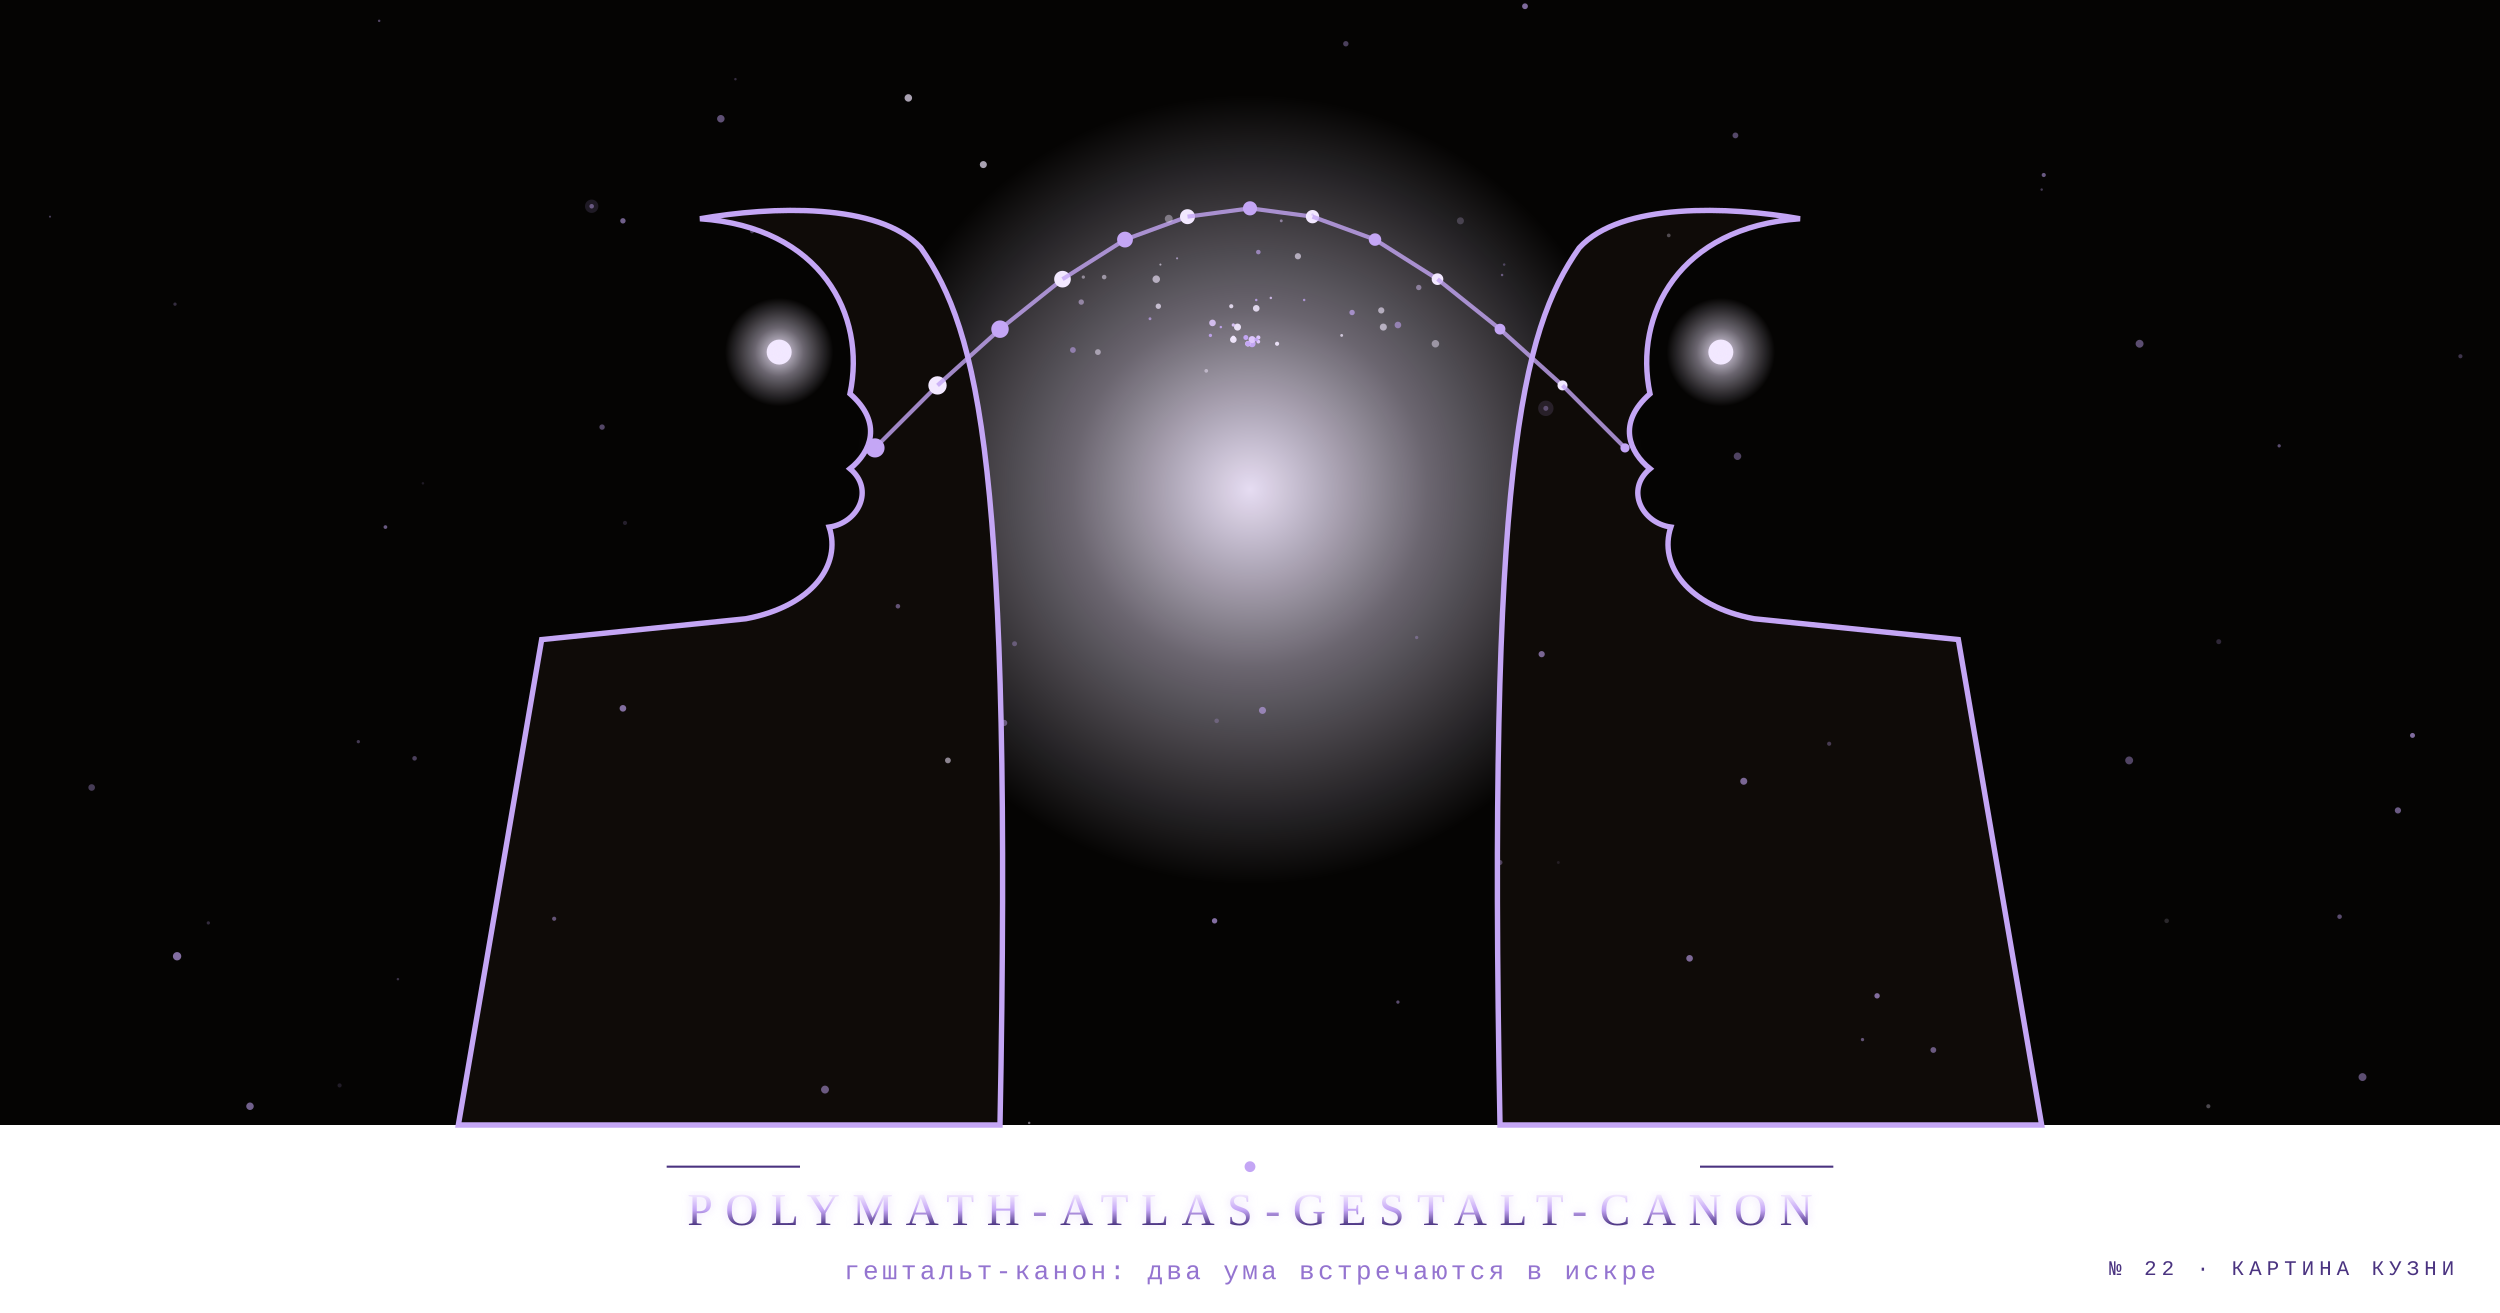
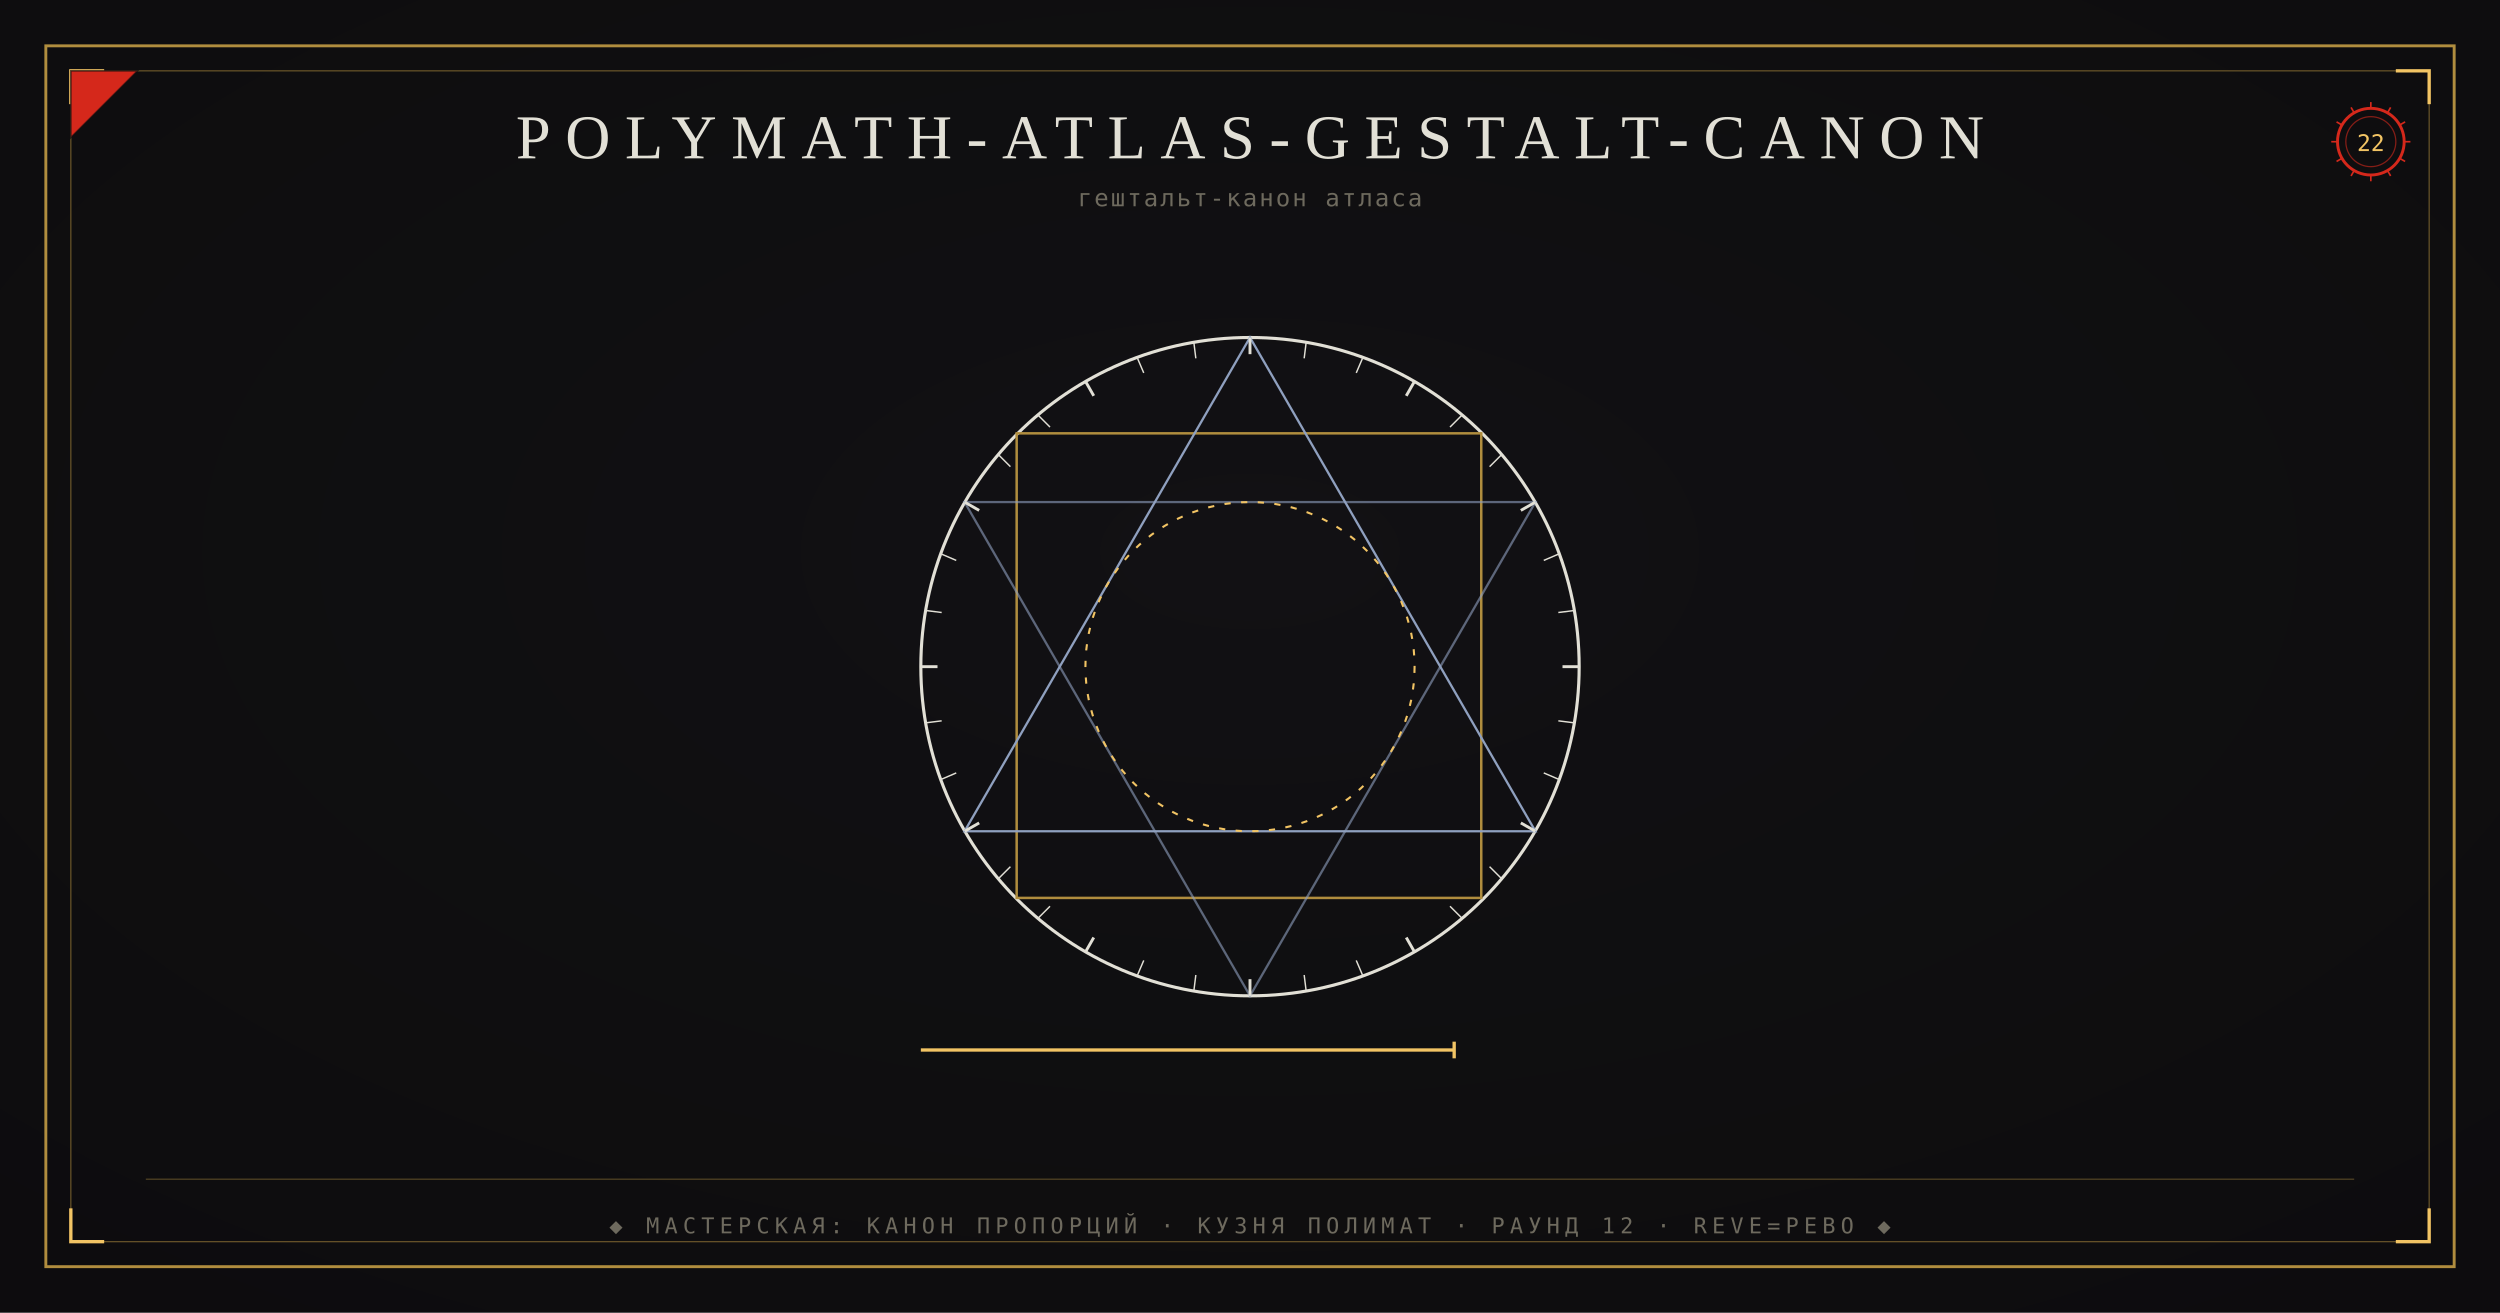
- <svg xmlns="http://www.w3.org/2000/svg" viewBox="0 0 1200 630" width="1200" height="630" role="img">
-   <defs>
-     <linearGradient id="bg" x1="0" y1="0" x2="0" y2="1">
-       <stop offset="0" stop-color="#030202" />
-       <stop offset=".55" stop-color="#0A0705" />
-       <stop offset="1" stop-color="#060403" />
-     </linearGradient>
-     <radialGradient id="vig" cx=".5" cy=".46" r=".75">
-       <stop offset=".55" stop-color="#000" stop-opacity="0" />
-       <stop offset="1" stop-color="#000" stop-opacity=".82" />
-     </radialGradient>
-   </defs>
-   <rect width="1200" height="540" fill="url(#bg)" />
-   <defs>
-     <radialGradient id="br">
-       <stop offset="0" stop-color="#F2E8FF" stop-opacity="0.95" />
-       <stop offset=".45" stop-color="#F2E8FF" stop-opacity="0.43" />
-       <stop offset="1" stop-color="#F2E8FF" stop-opacity="0" />
-     </radialGradient>
-     <radialGradient id="gl">
-       <stop offset="0" stop-color="#C4A6F5" stop-opacity="0.55" />
-       <stop offset=".45" stop-color="#C4A6F5" stop-opacity="0.25" />
-       <stop offset="1" stop-color="#C4A6F5" stop-opacity="0" />
-     </radialGradient>
-   </defs>
-   <rect width="1200" height="540" fill="#050403" />
-   <circle cx="600.0" cy="235.0" r="190.0" fill="url(#br)" />
-   <path d="M336 105 C 394 109 416 151 408 189 C 424 203 418 217 408 225 C 420 235 412 251 398 253 C 404 271 390 291 358 297 L260 307 L220 540 L480 540 C 486 225 470 159 442 119 C 422 97 370 99 336 105 Z" fill="#0F0B08" stroke="#C4A6F5" stroke-width="2.6" />
-   <circle cx="374" cy="169" r="6" fill="#F2E8FF" />
-   <circle cx="374.0" cy="169.0" r="26.0" fill="url(#br)" />
-   <path d="M864 105 C 806 109 784 151 792 189 C 776 203 782 217 792 225 C 780 235 788 251 802 253 C 796 271 810 291 842 297 L940 307 L980 540 L720 540 C 714 225 730 159 758 119 C 778 97 830 99 864 105 Z" fill="#0F0B08" stroke="#C4A6F5" stroke-width="2.6" />
-   <circle cx="826" cy="169" r="6" fill="#F2E8FF" />
-   <circle cx="826.0" cy="169.0" r="26.0" fill="url(#br)" />
-   <circle cx="420" cy="215" r="4.6" fill="#C4A6F5" />
-   <line x1="420" y1="215" x2="450" y2="185" stroke="#C4A6F5" stroke-width="2" opacity=".8" />
-   <circle cx="450" cy="185" r="4.4" fill="#F2E8FF" />
-   <line x1="450" y1="185" x2="480" y2="158" stroke="#C4A6F5" stroke-width="2" opacity=".8" />
-   <circle cx="480" cy="158" r="4.2" fill="#C4A6F5" />
-   <line x1="480" y1="158" x2="510" y2="134" stroke="#C4A6F5" stroke-width="2" opacity=".8" />
-   <circle cx="510" cy="134" r="4.0" fill="#F2E8FF" />
-   <line x1="510" y1="134" x2="540" y2="115" stroke="#C4A6F5" stroke-width="2" opacity=".8" />
-   <circle cx="540" cy="115" r="3.8" fill="#C4A6F5" />
-   <line x1="540" y1="115" x2="570" y2="104" stroke="#C4A6F5" stroke-width="2" opacity=".8" />
-   <circle cx="570" cy="104" r="3.6" fill="#F2E8FF" />
-   <line x1="570" y1="104" x2="600" y2="100" stroke="#C4A6F5" stroke-width="2" opacity=".8" />
-   <circle cx="600" cy="100" r="3.4" fill="#C4A6F5" />
-   <line x1="600" y1="100" x2="630" y2="104" stroke="#C4A6F5" stroke-width="2" opacity=".8" />
-   <circle cx="630" cy="104" r="3.2" fill="#F2E8FF" />
-   <line x1="630" y1="104" x2="660" y2="115" stroke="#C4A6F5" stroke-width="2" opacity=".8" />
-   <circle cx="660" cy="115" r="3.0" fill="#C4A6F5" />
-   <line x1="660" y1="115" x2="690" y2="134" stroke="#C4A6F5" stroke-width="2" opacity=".8" />
-   <circle cx="690" cy="134" r="2.8" fill="#F2E8FF" />
-   <line x1="690" y1="134" x2="720" y2="158" stroke="#C4A6F5" stroke-width="2" opacity=".8" />
-   <circle cx="720" cy="158" r="2.6" fill="#C4A6F5" />
-   <line x1="720" y1="158" x2="750" y2="185" stroke="#C4A6F5" stroke-width="2" opacity=".8" />
-   <circle cx="750" cy="185" r="2.4" fill="#F2E8FF" />
-   <line x1="750" y1="185" x2="780" y2="215" stroke="#C4A6F5" stroke-width="2" opacity=".8" />
-   <circle cx="780" cy="215" r="2.2" fill="#C4A6F5" />
-   <circle cx="594" cy="157" r="1.7" fill="#F2E8FF" opacity="0.93" />
-   <circle cx="689" cy="165" r="1.8" fill="#F2E8FF" opacity="0.47" />
-   <circle cx="582" cy="155" r="1.6" fill="#E0C8FF" opacity="0.87" />
-   <circle cx="591" cy="147" r="1.0" fill="#F2E8FF" opacity="0.84" />
-   <circle cx="581" cy="161" r="0.8" fill="#C4A6F5" opacity="0.88" />
-   <circle cx="552" cy="153" r="0.7" fill="#C4A6F5" opacity="0.69" />
-   <circle cx="615" cy="106" r="0.7" fill="#E0C8FF" opacity="0.50" />
-   <circle cx="604" cy="121" r="1.1" fill="#C4A6F5" opacity="0.63" />
-   <circle cx="644" cy="161" r="0.7" fill="#F2E8FF" opacity="0.73" />
-   <circle cx="556" cy="147" r="1.3" fill="#F2E8FF" opacity="0.70" />
-   <circle cx="601" cy="165" r="1.7" fill="#C4A6F5" opacity="0.99" />
-   <circle cx="604" cy="164" r="0.9" fill="#E0C8FF" opacity="0.97" />
-   <circle cx="671" cy="156" r="1.6" fill="#C4A6F5" opacity="0.57" />
-   <circle cx="603" cy="144" r="0.6" fill="#C4A6F5" opacity="0.83" />
-   <circle cx="649" cy="150" r="1.3" fill="#C4A6F5" opacity="0.69" />
-   <circle cx="557" cy="127" r="0.5" fill="#F2E8FF" opacity="0.60" />
-   <circle cx="599" cy="165" r="1.3" fill="#F2E8FF" opacity="0.99" />
-   <circle cx="592" cy="162" r="0.9" fill="#F2E8FF" opacity="0.94" />
-   <circle cx="663" cy="149" r="1.5" fill="#F2E8FF" opacity="0.60" />
-   <circle cx="610" cy="143" r="0.6" fill="#E0C8FF" opacity="0.81" />
-   <circle cx="586" cy="157" r="0.6" fill="#C4A6F5" opacity="0.89" />
-   <circle cx="701" cy="106" r="1.7" fill="#E0C8FF" opacity="0.22" />
-   <circle cx="592" cy="156" r="0.8" fill="#E0C8FF" opacity="0.91" />
-   <circle cx="601" cy="163" r="1.7" fill="#E0C8FF" opacity="0.98" />
-   <circle cx="599" cy="165" r="1.3" fill="#C4A6F5" opacity="0.99" />
-   <circle cx="603" cy="148" r="1.6" fill="#F2E8FF" opacity="0.86" />
-   <circle cx="592" cy="163" r="1.6" fill="#F2E8FF" opacity="0.95" />
-   <circle cx="630" cy="103" r="0.6" fill="#C4A6F5" opacity="0.45" />
-   <circle cx="565" cy="124" r="0.5" fill="#E0C8FF" opacity="0.60" />
-   <circle cx="626" cy="144" r="0.6" fill="#C4A6F5" opacity="0.76" />
-   <circle cx="664" cy="157" r="1.7" fill="#F2E8FF" opacity="0.61" />
-   <circle cx="623" cy="123" r="1.5" fill="#F2E8FF" opacity="0.62" />
-   <circle cx="519" cy="145" r="1.3" fill="#E0C8FF" opacity="0.49" />
-   <circle cx="598" cy="162" r="1.2" fill="#C4A6F5" opacity="0.98" />
-   <circle cx="604" cy="162" r="1.0" fill="#E0C8FF" opacity="0.97" />
-   <circle cx="603" cy="163" r="0.9" fill="#C4A6F5" opacity="0.97" />
-   <circle cx="681" cy="138" r="1.3" fill="#E0C8FF" opacity="0.47" />
-   <circle cx="555" cy="134" r="1.8" fill="#F2E8FF" opacity="0.63" />
-   <circle cx="530" cy="133" r="1.1" fill="#F2E8FF" opacity="0.51" />
-   <circle cx="613" cy="165" r="1.0" fill="#F2E8FF" opacity="0.92" />
-   <circle cx="284" cy="99" r="3.2" fill="#C4A6F5" opacity=".14" />
-   <circle cx="284" cy="99" r="1.1" fill="#C4A6F5" opacity="0.45" />
-   <circle cx="833" cy="65" r="1.4" fill="#C4A6F5" opacity="0.42" />
-   <circle cx="520" cy="133" r="0.8" fill="#F2E8FF" opacity="0.46" />
-   <circle cx="100" cy="443" r="0.8" fill="#C4A6F5" opacity="0.24" />
-   <circle cx="579" cy="178" r="0.9" fill="#F2E8FF" opacity="0.48" />
-   <circle cx="837" cy="375" r="1.7" fill="#C4A6F5" opacity="0.59" />
-   <circle cx="680" cy="306" r="0.8" fill="#C4A6F5" opacity="0.31" />
-   <circle cx="1022" cy="365" r="1.9" fill="#C4A6F5" opacity="0.40" />
-   <circle cx="172" cy="356" r="0.8" fill="#C4A6F5" opacity="0.33" />
-   <circle cx="431" cy="291" r="1.1" fill="#C4A6F5" opacity="0.46" />
-   <circle cx="646" cy="21" r="1.3" fill="#C4A6F5" opacity="0.37" />
-   <circle cx="748" cy="414" r="0.7" fill="#C4A6F5" opacity="0.12" />
-   <circle cx="199" cy="364" r="1.1" fill="#C4A6F5" opacity="0.37" />
-   <circle cx="742" cy="196" r="3.7" fill="#C4A6F5" opacity=".14" />
-   <circle cx="742" cy="196" r="1.2" fill="#C4A6F5" opacity="0.35" />
-   <circle cx="527" cy="169" r="1.4" fill="#F2E8FF" opacity="0.51" />
-   <circle cx="1094" cy="214" r="0.8" fill="#C4A6F5" opacity="0.45" />
-   <circle cx="583" cy="442" r="1.3" fill="#C4A6F5" opacity="0.66" />
-   <circle cx="928" cy="504" r="1.4" fill="#C4A6F5" opacity="0.51" />
-   <circle cx="901" cy="478" r="1.3" fill="#C4A6F5" opacity="0.63" />
-   <circle cx="191" cy="470" r="0.6" fill="#C4A6F5" opacity="0.28" />
-   <circle cx="671" cy="481" r="0.8" fill="#C4A6F5" opacity="0.44" />
-   <circle cx="396" cy="523" r="1.9" fill="#C4A6F5" opacity="0.51" />
-   <circle cx="289" cy="205" r="1.3" fill="#C4A6F5" opacity="0.41" />
-   <circle cx="472" cy="79" r="1.7" fill="#F2E8FF" opacity="0.69" />
-   <circle cx="878" cy="357" r="1.0" fill="#C4A6F5" opacity="0.31" />
-   <circle cx="353" cy="38" r="0.6" fill="#C4A6F5" opacity="0.25" />
-   <circle cx="163" cy="521" r="1.0" fill="#C4A6F5" opacity="0.15" />
-   <circle cx="1027" cy="165" r="1.9" fill="#C4A6F5" opacity="0.45" />
-   <circle cx="722" cy="127" r="0.6" fill="#C4A6F5" opacity="0.30" />
-   <circle cx="300" cy="251" r="1.0" fill="#C4A6F5" opacity="0.17" />
-   <circle cx="721" cy="132" r="0.6" fill="#C4A6F5" opacity="0.44" />
-   <circle cx="84" cy="146" r="0.8" fill="#C4A6F5" opacity="0.25" />
-   <circle cx="85" cy="459" r="2.0" fill="#C4A6F5" opacity="0.66" />
-   <circle cx="24" cy="104" r="0.5" fill="#C4A6F5" opacity="0.36" />
-   <circle cx="1060" cy="531" r="1.0" fill="#F2E8FF" opacity="0.30" />
-   <circle cx="299" cy="106" r="1.3" fill="#C4A6F5" opacity="0.56" />
-   <circle cx="436" cy="47" r="1.8" fill="#F2E8FF" opacity="0.69" />
-   <circle cx="740" cy="314" r="1.5" fill="#C4A6F5" opacity="0.59" />
-   <circle cx="1134" cy="517" r="1.9" fill="#C4A6F5" opacity="0.46" />
-   <circle cx="120" cy="531" r="1.8" fill="#C4A6F5" opacity="0.57" />
-   <circle cx="515" cy="168" r="1.4" fill="#C4A6F5" opacity="0.54" />
-   <circle cx="1040" cy="442" r="1.1" fill="#F2E8FF" opacity="0.16" />
-   <circle cx="494" cy="539" r="0.6" fill="#F2E8FF" opacity="0.46" />
-   <circle cx="894" cy="499" r="0.8" fill="#C4A6F5" opacity="0.47" />
-   <circle cx="44" cy="378" r="1.6" fill="#C4A6F5" opacity="0.34" />
-   <circle cx="455" cy="365" r="1.4" fill="#F2E8FF" opacity="0.55" />
-   <circle cx="346" cy="57" r="1.8" fill="#C4A6F5" opacity="0.47" />
-   <circle cx="561" cy="105" r="1.9" fill="#F2E8FF" opacity="0.39" />
-   <circle cx="811" cy="460" r="1.6" fill="#C4A6F5" opacity="0.60" />
-   <circle cx="1123" cy="440" r="1.1" fill="#C4A6F5" opacity="0.44" />
-   <circle cx="482" cy="347" r="1.5" fill="#C4A6F5" opacity="0.45" />
-   <circle cx="980" cy="91" r="0.6" fill="#C4A6F5" opacity="0.33" />
-   <circle cx="299" cy="340" r="1.6" fill="#C4A6F5" opacity="0.64" />
-   <circle cx="487" cy="309" r="1.2" fill="#C4A6F5" opacity="0.33" />
-   <circle cx="801" cy="113" r="0.9" fill="#F2E8FF" opacity="0.29" />
-   <circle cx="584" cy="346" r="1.1" fill="#C4A6F5" opacity="0.26" />
-   <circle cx="203" cy="232" r="0.6" fill="#C4A6F5" opacity="0.14" />
-   <circle cx="834" cy="219" r="1.8" fill="#C4A6F5" opacity="0.39" />
-   <circle cx="1151" cy="389" r="1.5" fill="#C4A6F5" opacity="0.53" />
-   <circle cx="361" cy="111" r="1.0" fill="#C4A6F5" opacity="0.34" />
-   <circle cx="606" cy="341" r="1.7" fill="#C4A6F5" opacity="0.59" />
-   <circle cx="1181" cy="171" r="1.0" fill="#C4A6F5" opacity="0.30" />
-   <circle cx="182" cy="10" r="0.6" fill="#C4A6F5" opacity="0.40" />
-   <circle cx="981" cy="84" r="1.0" fill="#C4A6F5" opacity="0.52" />
-   <circle cx="266" cy="441" r="1.0" fill="#C4A6F5" opacity="0.47" />
-   <circle cx="185" cy="253" r="0.9" fill="#C4A6F5" opacity="0.52" />
-   <circle cx="1158" cy="353" r="1.2" fill="#C4A6F5" opacity="0.64" />
-   <circle cx="732" cy="3" r="1.4" fill="#C4A6F5" opacity="0.63" />
-   <circle cx="1065" cy="308" r="1.2" fill="#C4A6F5" opacity="0.22" />
-   <circle cx="720" cy="414" r="1.2" fill="#C4A6F5" opacity="0.34" />
-   <linearGradient id="gtxt" x1="0" y1="0" x2="0" y2="1">
-     <stop offset="0" stop-color="#F2E8FF" />
-     <stop offset=".5" stop-color="#C4A6F5" />
-     <stop offset="1" stop-color="#4A3380" />
-   </linearGradient>
-   <filter id="soft">
-     <feGaussianBlur stdDeviation="2.2" />
-   </filter>
-   <line x1="320" y1="560" x2="384" y2="560" stroke="#4A3380" stroke-width="1" />
-   <circle cx="600" cy="560" r="2.6" fill="#C4A6F5" />
-   <line x1="816" y1="560" x2="880" y2="560" stroke="#4A3380" stroke-width="1" />
-   <text x="600.0" y="588" text-anchor="middle" font-family="Georgia,'Times New Roman',serif" font-size="22" letter-spacing="6" fill="#C4A6F5" opacity=".38" filter="url(#soft)">POLYMATH-ATLAS-GESTALT-CANON</text>
-   <text x="600.0" y="588" text-anchor="middle" font-family="Georgia,'Times New Roman',serif" font-size="22" letter-spacing="6" fill="url(#gtxt)">POLYMATH-ATLAS-GESTALT-CANON</text>
-   <text x="600.0" y="614" text-anchor="middle" font-family="ui-monospace,'Cascadia Mono',Consolas,'Courier New',monospace" font-size="12.5" letter-spacing="1.6" fill="#8B68CC" opacity=".92">гештальт-канон: два ума встречаются в искре</text>
-   <text x="1178" y="612" text-anchor="end" font-family="ui-monospace,'Cascadia Mono',Consolas,'Courier New',monospace" font-size="10" letter-spacing="2.4" fill="#4A3380">№ 22 · КАРТИНА КУЗНИ</text>
+ <svg xmlns="http://www.w3.org/2000/svg" viewBox="0 0 1200 630" width="1200" height="630">
+   <rect width="1200" height="630" fill="#0B0A0C" />
+   <radialGradient id="vig22" cx="0.5" cy="0.42" r="0.95">
+     <stop offset="0" stop-color="#131215" />
+     <stop offset="1" stop-color="#0B0A0C" />
+   </radialGradient>
+   <rect width="1200" height="630" fill="url(#vig22)" opacity="0.9" />
+   <rect x="22" y="22" width="1156" height="586" fill="none" stroke="#B08D3E" stroke-width="1.4" />
+   <rect x="34" y="34" width="1132" height="562" fill="none" stroke="#B08D3E" stroke-width="0.6" opacity="0.55" />
+   <path d="M 34 50 L 34 34 L 50 34" fill="none" stroke="#F2C464" stroke-width="1.6" />
+   <path d="M 1166 50 L 1166 34 L 1150 34" fill="none" stroke="#F2C464" stroke-width="1.6" />
+   <path d="M 34 580 L 34 596 L 50 596" fill="none" stroke="#F2C464" stroke-width="1.6" />
+   <path d="M 1166 580 L 1166 596 L 1150 596" fill="none" stroke="#F2C464" stroke-width="1.6" />
+   <path d="M 34 66 L 34 34 L 66 34 Z" fill="#D5281B" />
+   <path d="M 34 66 L 34 34 L 66 34 Z" fill="none" stroke="#0B0A0C" stroke-width="0.8" opacity="0.65" />
+   <text x="600.0" y="76" text-anchor="middle" font-family="Georgia, 'Times New Roman', serif" font-size="30" fill="#E2E0D6" letter-spacing="7">POLYMATH-ATLAS-GESTALT-CANON</text>
+   <text x="600.0" y="99" text-anchor="middle" font-family="'Cascadia Mono', ui-monospace, Consolas, monospace" font-size="11.5" fill="#6E6A5E" letter-spacing="1">гештальт-канон атласа</text>
+   <g transform="translate(1138,68)">
+     <circle r="16" fill="none" stroke="#D5281B" stroke-width="1.4" />
+     <circle r="12" fill="none" stroke="#D5281B" stroke-width="0.6" opacity="0.6" />
+     <text y="4.5" text-anchor="middle" font-family="'Cascadia Mono', ui-monospace, Consolas, monospace" font-size="11" fill="#F2C464">22</text>
+     <g stroke="#D5281B" stroke-width="0.8">
+       <line x1="0" y1="-19" x2="0" y2="-16" transform="rotate(0)" />
+       <line x1="0" y1="-19" x2="0" y2="-16" transform="rotate(30)" />
+       <line x1="0" y1="-19" x2="0" y2="-16" transform="rotate(60)" />
+       <line x1="0" y1="-19" x2="0" y2="-16" transform="rotate(90)" />
+       <line x1="0" y1="-19" x2="0" y2="-16" transform="rotate(120)" />
+       <line x1="0" y1="-19" x2="0" y2="-16" transform="rotate(150)" />
+       <line x1="0" y1="-19" x2="0" y2="-16" transform="rotate(180)" />
+       <line x1="0" y1="-19" x2="0" y2="-16" transform="rotate(210)" />
+       <line x1="0" y1="-19" x2="0" y2="-16" transform="rotate(240)" />
+       <line x1="0" y1="-19" x2="0" y2="-16" transform="rotate(270)" />
+       <line x1="0" y1="-19" x2="0" y2="-16" transform="rotate(300)" />
+       <line x1="0" y1="-19" x2="0" y2="-16" transform="rotate(330)" />
+     </g>
+   </g>
+   <line x1="70" y1="566" x2="1130" y2="566" stroke="#B08D3E" stroke-width="0.5" opacity="0.5" />
+   <text x="600.0" y="592" text-anchor="middle" font-family="'Cascadia Mono', ui-monospace, Consolas, monospace" font-size="10.5" fill="#6E6A5E" letter-spacing="2.5">◆ МАСТЕРСКАЯ: КАНОН ПРОПОРЦИЙ · КУЗНЯ ПОЛИМАТ · РАУНД 12 · REVE=РЕВО ◆</text>
+   <clipPath id="clip22">
+     <rect x="70" y="118" width="1060" height="404" />
+   </clipPath>
+   <g clip-path="url(#clip22)">
+     <circle cx="600.0" cy="320.0" r="158" fill="none" stroke="#E2E0D6" stroke-width="1.5" />
+     <rect x="488" y="208" width="223" height="223" fill="none" stroke="#B08D3E" stroke-width="1.2" />
+     <polygon points="600.0,162.0 737,399 463,399" fill="none" stroke="#8FA0BF" stroke-width="1.1" />
+     <polygon points="600.0,478.0 737,241 463,241" fill="none" stroke="#8FA0BF" stroke-width="1.1" opacity="0.6" />
+     <circle cx="600.0" cy="320.0" r="79" fill="none" stroke="#F2C464" stroke-width="1" stroke-dasharray="3 5" />
+     <line x1="750" y1="320" x2="758" y2="320" stroke="#E2E0D6" stroke-width="1.4" />
+     <line x1="748" y1="346" x2="756" y2="347" stroke="#E2E0D6" stroke-width="0.7" />
+     <line x1="741" y1="371" x2="748" y2="374" stroke="#E2E0D6" stroke-width="0.7" />
+     <line x1="730" y1="395" x2="737" y2="399" stroke="#E2E0D6" stroke-width="1.4" />
+     <line x1="715" y1="416" x2="721" y2="422" stroke="#E2E0D6" stroke-width="0.7" />
+     <line x1="696" y1="435" x2="702" y2="441" stroke="#E2E0D6" stroke-width="0.7" />
+     <line x1="675" y1="450" x2="679" y2="457" stroke="#E2E0D6" stroke-width="1.4" />
+     <line x1="651" y1="461" x2="654" y2="468" stroke="#E2E0D6" stroke-width="0.7" />
+     <line x1="626" y1="468" x2="627" y2="476" stroke="#E2E0D6" stroke-width="0.7" />
+     <line x1="600" y1="470" x2="600" y2="478" stroke="#E2E0D6" stroke-width="1.4" />
+     <line x1="574" y1="468" x2="573" y2="476" stroke="#E2E0D6" stroke-width="0.7" />
+     <line x1="549" y1="461" x2="546" y2="468" stroke="#E2E0D6" stroke-width="0.7" />
+     <line x1="525" y1="450" x2="521" y2="457" stroke="#E2E0D6" stroke-width="1.4" />
+     <line x1="504" y1="435" x2="498" y2="441" stroke="#E2E0D6" stroke-width="0.7" />
+     <line x1="485" y1="416" x2="479" y2="422" stroke="#E2E0D6" stroke-width="0.7" />
+     <line x1="470" y1="395" x2="463" y2="399" stroke="#E2E0D6" stroke-width="1.4" />
+     <line x1="459" y1="371" x2="452" y2="374" stroke="#E2E0D6" stroke-width="0.7" />
+     <line x1="452" y1="346" x2="444" y2="347" stroke="#E2E0D6" stroke-width="0.7" />
+     <line x1="450" y1="320" x2="442" y2="320" stroke="#E2E0D6" stroke-width="1.4" />
+     <line x1="452" y1="294" x2="444" y2="293" stroke="#E2E0D6" stroke-width="0.7" />
+     <line x1="459" y1="269" x2="452" y2="266" stroke="#E2E0D6" stroke-width="0.7" />
+     <line x1="470" y1="245" x2="463" y2="241" stroke="#E2E0D6" stroke-width="1.4" />
+     <line x1="485" y1="224" x2="479" y2="218" stroke="#E2E0D6" stroke-width="0.7" />
+     <line x1="504" y1="205" x2="498" y2="199" stroke="#E2E0D6" stroke-width="0.7" />
+     <line x1="525" y1="190" x2="521" y2="183" stroke="#E2E0D6" stroke-width="1.4" />
+     <line x1="549" y1="179" x2="546" y2="172" stroke="#E2E0D6" stroke-width="0.7" />
+     <line x1="574" y1="172" x2="573" y2="164" stroke="#E2E0D6" stroke-width="0.7" />
+     <line x1="600" y1="170" x2="600" y2="162" stroke="#E2E0D6" stroke-width="1.4" />
+     <line x1="626" y1="172" x2="627" y2="164" stroke="#E2E0D6" stroke-width="0.7" />
+     <line x1="651" y1="179" x2="654" y2="172" stroke="#E2E0D6" stroke-width="0.7" />
+     <line x1="675" y1="190" x2="679" y2="183" stroke="#E2E0D6" stroke-width="1.4" />
+     <line x1="696" y1="205" x2="702" y2="199" stroke="#E2E0D6" stroke-width="0.7" />
+     <line x1="715" y1="224" x2="721" y2="218" stroke="#E2E0D6" stroke-width="0.7" />
+     <line x1="730" y1="245" x2="737" y2="241" stroke="#E2E0D6" stroke-width="1.4" />
+     <line x1="741" y1="269" x2="748" y2="266" stroke="#E2E0D6" stroke-width="0.7" />
+     <line x1="748" y1="294" x2="756" y2="293" stroke="#E2E0D6" stroke-width="0.7" />
+     <line x1="442.0" y1="504" x2="698" y2="504" stroke="#F2C464" stroke-width="1.6" />
+     <line x1="698" y1="500" x2="698" y2="508" stroke="#F2C464" stroke-width="1.6" />
+   </g>
</svg>
